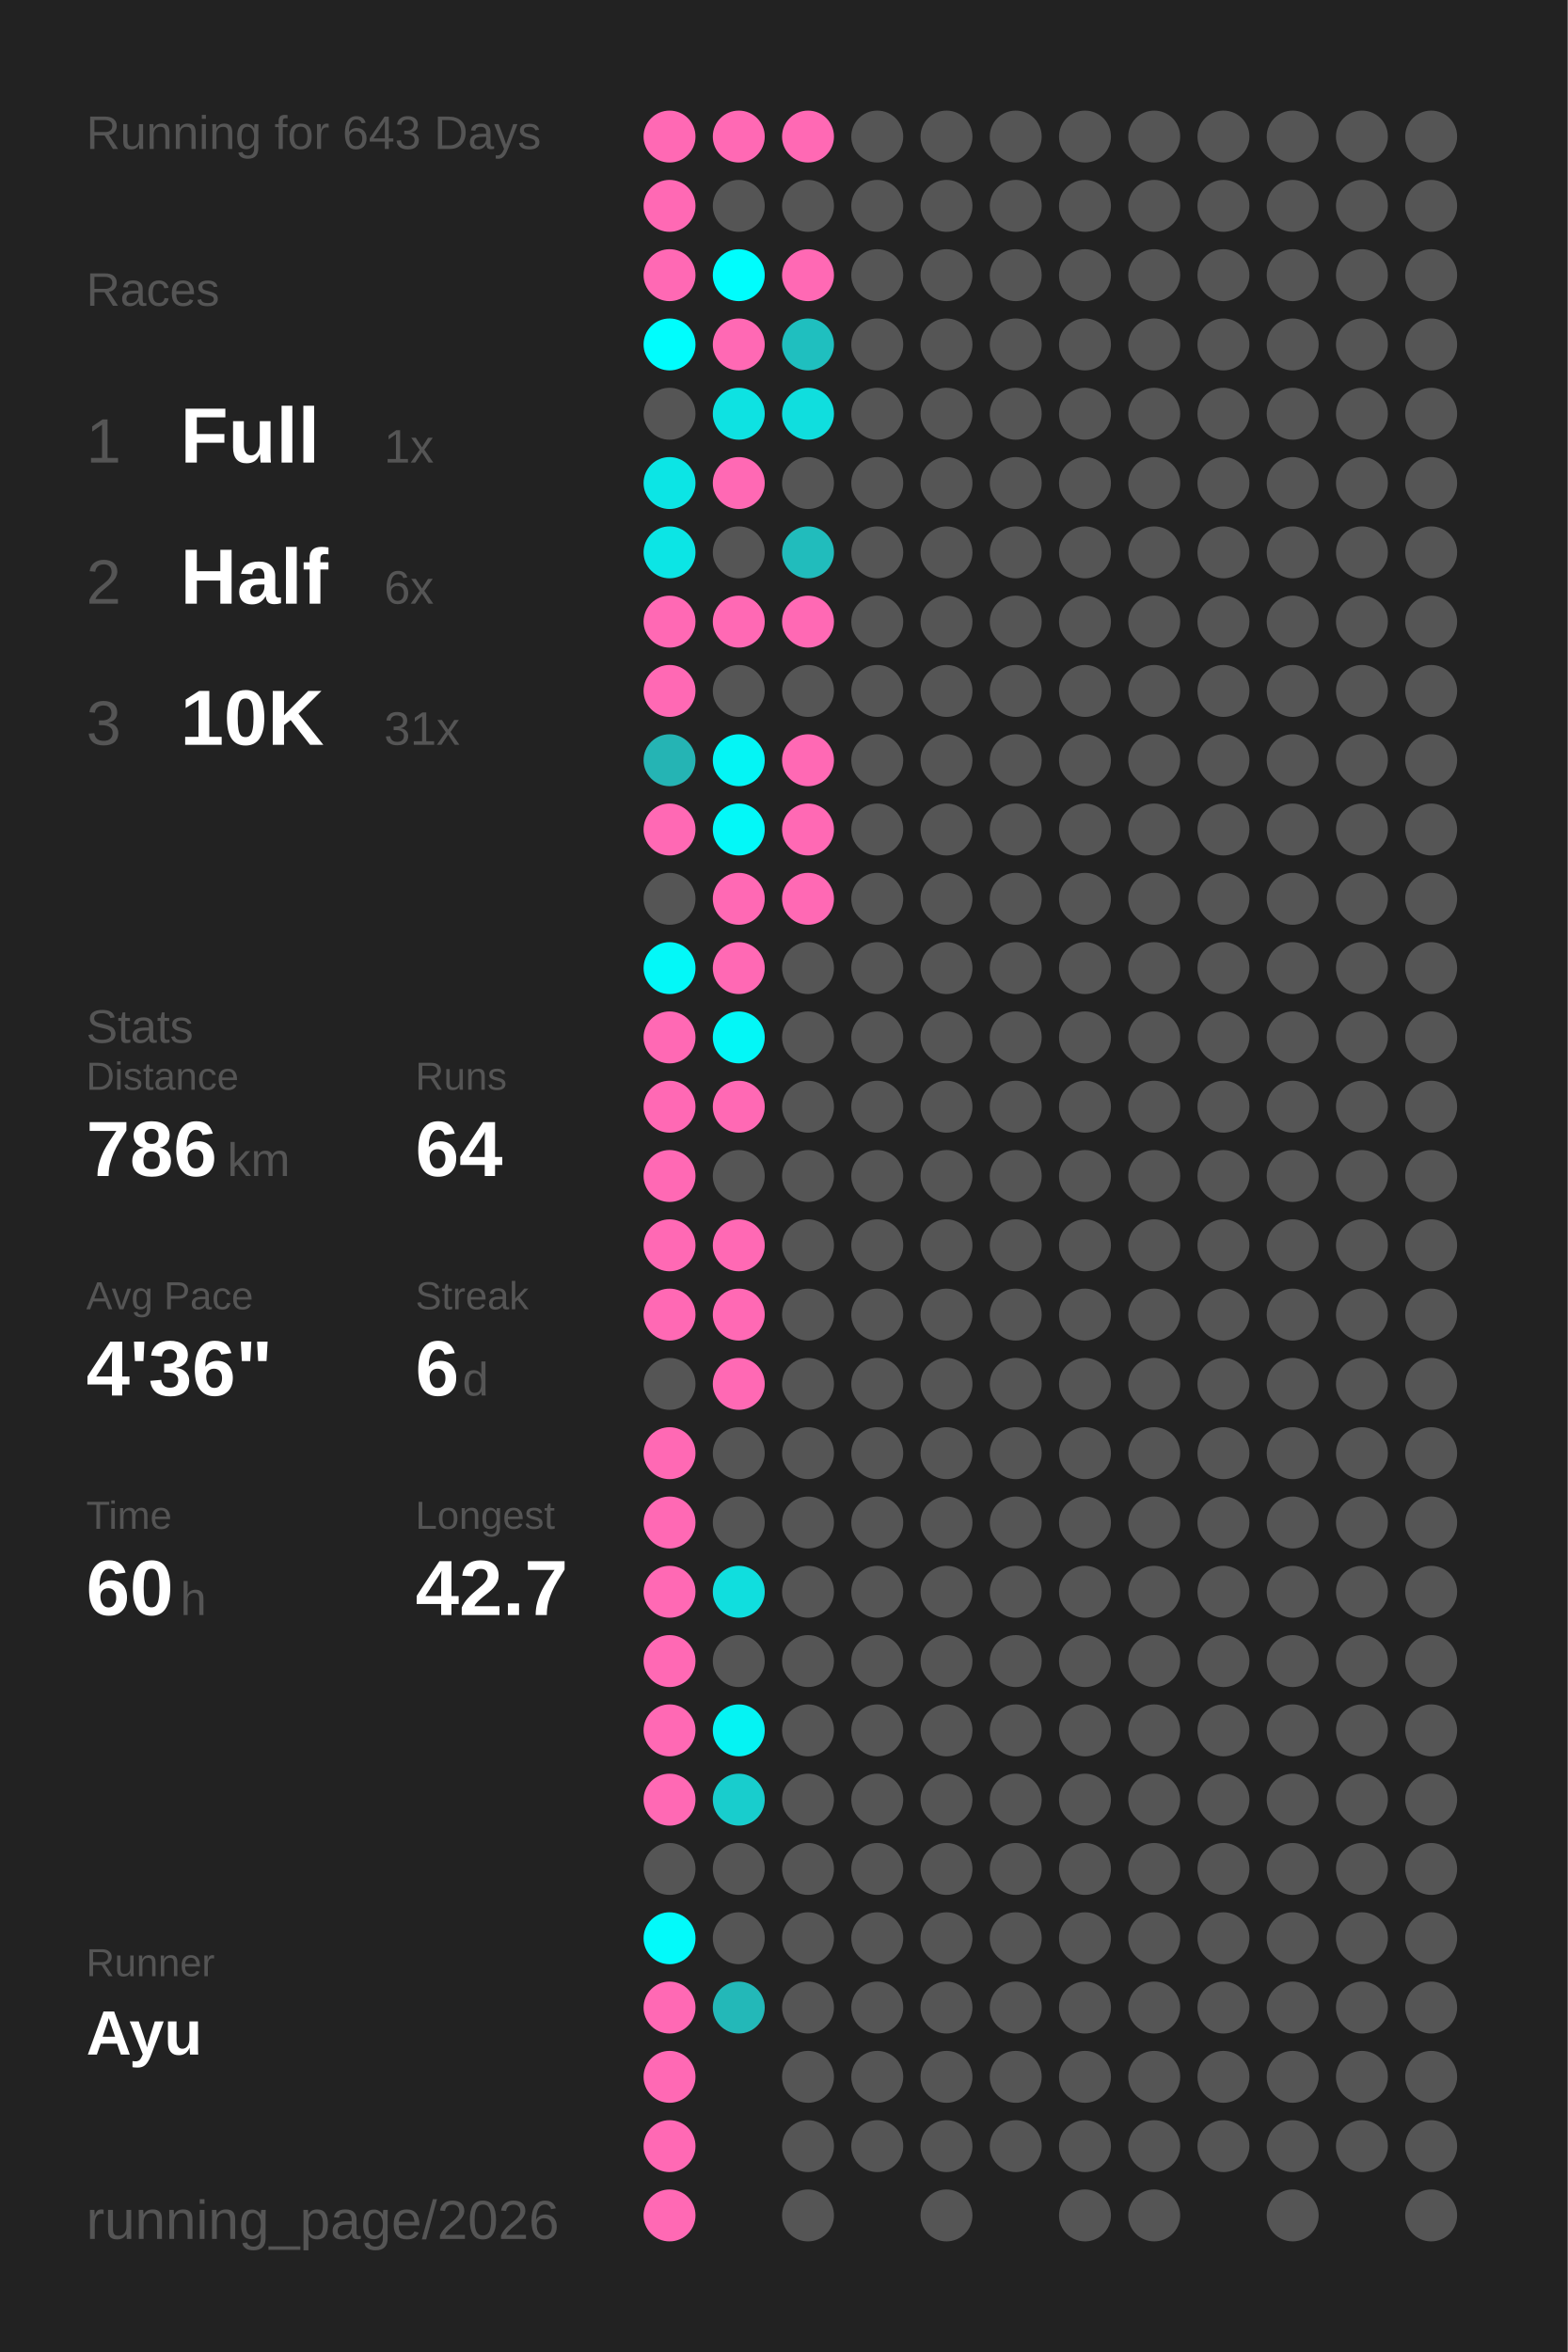
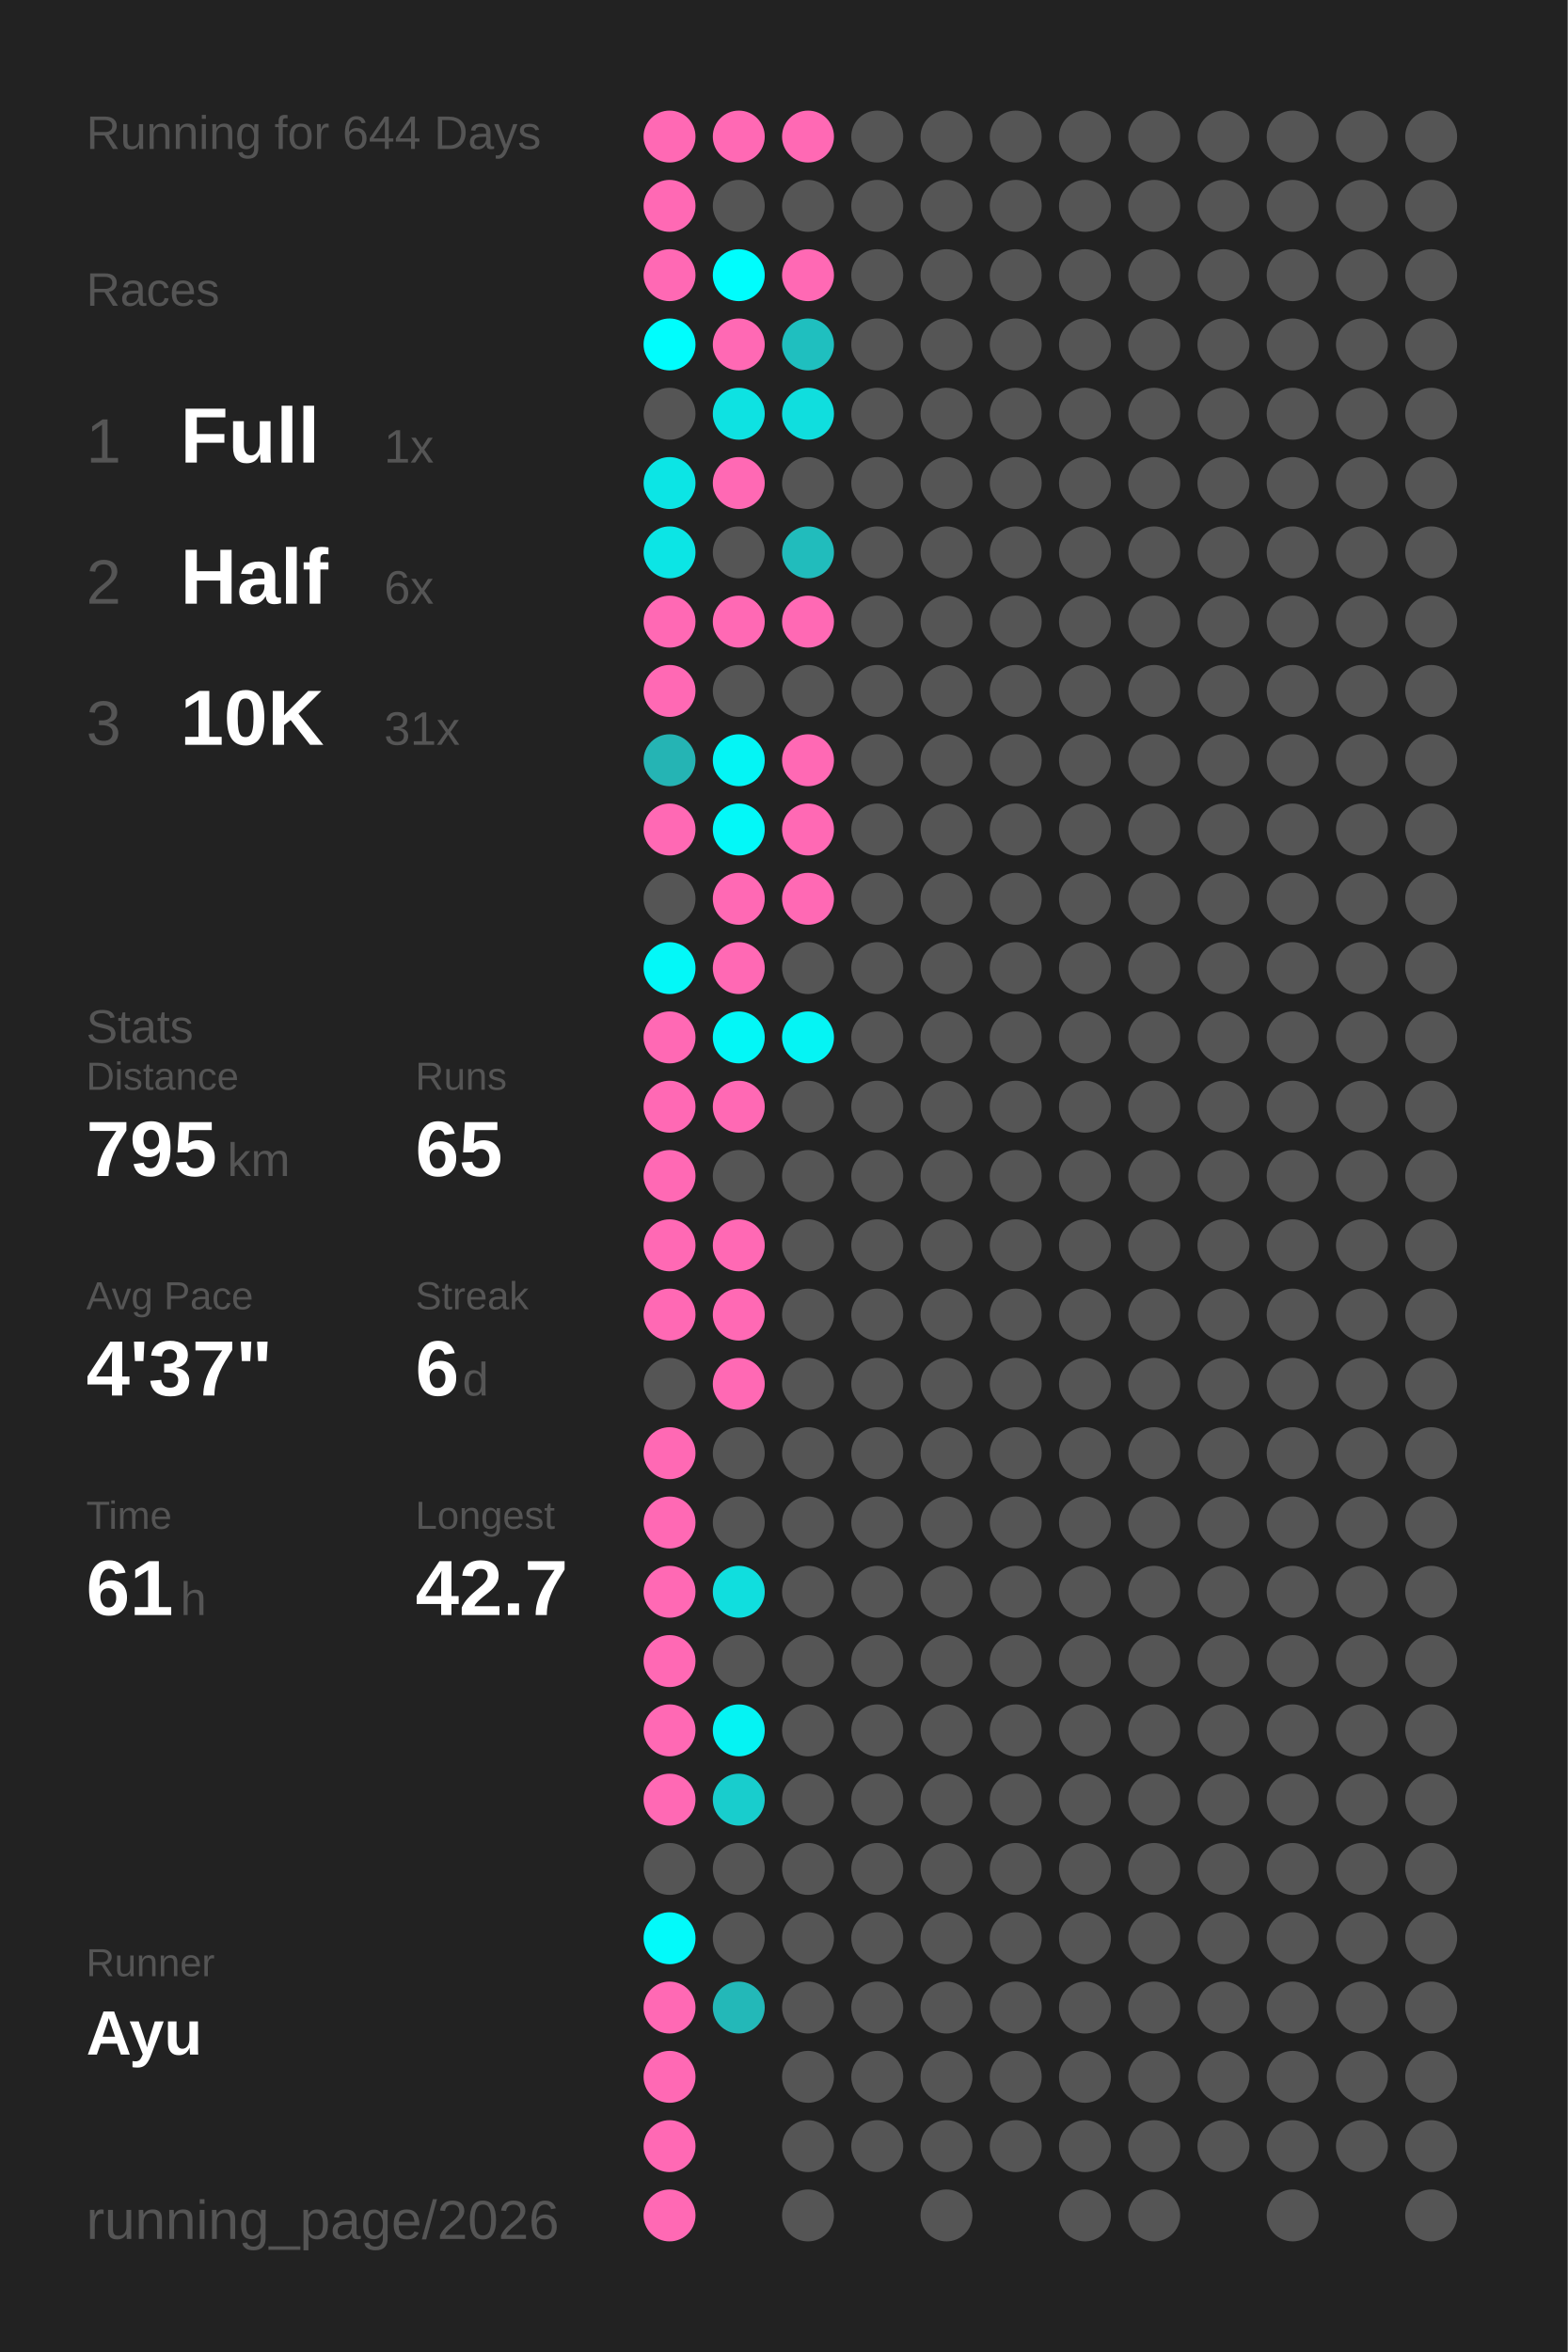
<svg xmlns="http://www.w3.org/2000/svg" baseProfile="full" height="300mm" version="1.1" viewBox="0,0,200,300" width="200mm">
  <defs />
  <rect fill="#222222" height="300" width="200" x="0" y="0" />
-   <text fill="#555555" style="font-size:6px; font-family:Arial;" x="11" y="19">Running for 643 Days</text>
+   <text fill="#555555" style="font-size:6px; font-family:Arial;" x="11" y="19">Running for 644 Days</text>
  <text fill="#555555" style="font-size:6px; font-family:Arial;" x="11" y="39">Races</text>
  <text fill="#555555" style="font-size:8px; font-family:Arial;" x="11" y="59">1</text>
  <text fill="#FFFFFF" style="font-size:10px; font-family:Arial; font-weight:bold;" x="23" y="59">Full</text>
  <text fill="#555555" style="font-size:6px; font-family:Arial;" x="49" y="59">1x</text>
  <text fill="#555555" style="font-size:8px; font-family:Arial;" x="11" y="77">2</text>
  <text fill="#FFFFFF" style="font-size:10px; font-family:Arial; font-weight:bold;" x="23" y="77">Half</text>
  <text fill="#555555" style="font-size:6px; font-family:Arial;" x="49" y="77">6x</text>
  <text fill="#555555" style="font-size:8px; font-family:Arial;" x="11" y="95">3</text>
  <text fill="#FFFFFF" style="font-size:10px; font-family:Arial; font-weight:bold;" x="23" y="95">10K</text>
  <text fill="#555555" style="font-size:6px; font-family:Arial;" x="49" y="95">31x</text>
  <text fill="#555555" style="font-size:6px; font-family:Arial;" x="11" y="133">Stats</text>
  <text fill="#555555" style="font-size:5px; font-family:Arial;" x="11" y="139">Distance</text>
-   <text fill="#FFFFFF" style="font-size:10px; font-family:Arial; font-weight:bold;" x="11" y="150">786</text>
+   <text fill="#FFFFFF" style="font-size:10px; font-family:Arial; font-weight:bold;" x="11" y="150">795</text>
  <text fill="#555555" style="font-size:6px; font-family:Arial;" x="29" y="150">km</text>
  <text fill="#555555" style="font-size:5px; font-family:Arial;" x="53" y="139">Runs</text>
-   <text fill="#FFFFFF" style="font-size:10px; font-family:Arial; font-weight:bold;" x="53" y="150">64</text>
+   <text fill="#FFFFFF" style="font-size:10px; font-family:Arial; font-weight:bold;" x="53" y="150">65</text>
  <text fill="#555555" style="font-size:5px; font-family:Arial;" x="11" y="167">Avg Pace</text>
-   <text fill="#FFFFFF" style="font-size:10px; font-family:Arial; font-weight:bold;" x="11" y="178">4'36"</text>
+   <text fill="#FFFFFF" style="font-size:10px; font-family:Arial; font-weight:bold;" x="11" y="178">4'37"</text>
  <text fill="#555555" style="font-size:5px; font-family:Arial;" x="53" y="167">Streak</text>
  <text fill="#FFFFFF" style="font-size:10px; font-family:Arial; font-weight:bold;" x="53" y="178">6</text>
  <text fill="#555555" style="font-size:6px; font-family:Arial;" x="59" y="178">d</text>
  <text fill="#555555" style="font-size:5px; font-family:Arial;" x="11" y="195">Time</text>
-   <text fill="#FFFFFF" style="font-size:10px; font-family:Arial; font-weight:bold;" x="11" y="206">60</text>
+   <text fill="#FFFFFF" style="font-size:10px; font-family:Arial; font-weight:bold;" x="11" y="206">61</text>
  <text fill="#555555" style="font-size:6px; font-family:Arial;" x="23" y="206">h</text>
  <text fill="#555555" style="font-size:5px; font-family:Arial;" x="53" y="195">Longest</text>
  <text fill="#FFFFFF" style="font-size:10px; font-family:Arial; font-weight:bold;" x="53" y="206">42.7</text>
  <text fill="#555555" style="font-size:5px; font-family:Arial;" x="11" y="252.065">Runner</text>
  <text fill="#FFFFFF" style="font-size:8px; font-family:Arial; font-weight:bold;" x="11" y="262.065">Ayu</text>
  <text fill="#555555" style="font-size:7px; font-family:Arial;" x="11" y="285.581">running_page/2026</text>
  <circle cx="85.417" cy="17.419" fill="#ff69b4" r="3.312" />
  <circle cx="85.417" cy="26.258" fill="#ff69b4" r="3.312" />
  <circle cx="85.417" cy="35.097" fill="#ff69b4" r="3.312" />
  <circle cx="85.417" cy="43.935" fill="#00fdfd" r="3.312" />
  <circle cx="85.417" cy="52.774" fill="#555555" r="3.312" />
  <circle cx="85.417" cy="61.613" fill="#0ce5e5" r="3.312" />
  <circle cx="85.417" cy="70.452" fill="#0ce5e5" r="3.312" />
  <circle cx="85.417" cy="79.29" fill="#ff69b4" r="3.312" />
  <circle cx="85.417" cy="88.129" fill="#ff69b4" r="3.312" />
  <circle cx="85.417" cy="96.968" fill="#25b4b4" r="3.312" />
  <circle cx="85.417" cy="105.806" fill="#ff69b4" r="3.312" />
  <circle cx="85.417" cy="114.645" fill="#555555" r="3.312" />
  <circle cx="85.417" cy="123.484" fill="#03f8f8" r="3.312" />
  <circle cx="85.417" cy="132.323" fill="#ff69b4" r="3.312" />
  <circle cx="85.417" cy="141.161" fill="#ff69b4" r="3.312" />
  <circle cx="85.417" cy="150" fill="#ff69b4" r="3.312" />
  <circle cx="85.417" cy="158.839" fill="#ff69b4" r="3.312" />
  <circle cx="85.417" cy="167.677" fill="#ff69b4" r="3.312" />
  <circle cx="85.417" cy="176.516" fill="#555555" r="3.312" />
  <circle cx="85.417" cy="185.355" fill="#ff69b4" r="3.312" />
  <circle cx="85.417" cy="194.194" fill="#ff69b4" r="3.312" />
  <circle cx="85.417" cy="203.032" fill="#ff69b4" r="3.312" />
  <circle cx="85.417" cy="211.871" fill="#ff69b4" r="3.312" />
  <circle cx="85.417" cy="220.71" fill="#ff69b4" r="3.312" />
  <circle cx="85.417" cy="229.548" fill="#ff69b4" r="3.312" />
  <circle cx="85.417" cy="238.387" fill="#555555" r="3.312" />
  <circle cx="85.417" cy="247.226" fill="#02fafa" r="3.312" />
  <circle cx="85.417" cy="256.065" fill="#ff69b4" r="3.312" />
  <circle cx="85.417" cy="264.903" fill="#ff69b4" r="3.312" />
  <circle cx="85.417" cy="273.742" fill="#ff69b4" r="3.312" />
  <circle cx="85.417" cy="282.581" fill="#ff69b4" r="3.312" />
  <circle cx="94.25" cy="17.419" fill="#ff69b4" r="3.312" />
  <circle cx="94.25" cy="26.258" fill="#555555" r="3.312" />
  <circle cx="94.25" cy="35.097" fill="#00fdfd" r="3.312" />
  <circle cx="94.25" cy="43.935" fill="#ff69b4" r="3.312" />
  <circle cx="94.25" cy="52.774" fill="#0ee2e2" r="3.312" />
  <circle cx="94.25" cy="61.613" fill="#ff69b4" r="3.312" />
  <circle cx="94.25" cy="70.452" fill="#555555" r="3.312" />
  <circle cx="94.25" cy="79.29" fill="#ff69b4" r="3.312" />
  <circle cx="94.25" cy="88.129" fill="#555555" r="3.312" />
  <circle cx="94.25" cy="96.968" fill="#04f5f5" r="3.312" />
  <circle cx="94.25" cy="105.806" fill="#03f8f8" r="3.312" />
  <circle cx="94.25" cy="114.645" fill="#ff69b4" r="3.312" />
  <circle cx="94.25" cy="123.484" fill="#ff69b4" r="3.312" />
  <circle cx="94.25" cy="132.323" fill="#03f7f7" r="3.312" />
  <circle cx="94.25" cy="141.161" fill="#ff69b4" r="3.312" />
  <circle cx="94.25" cy="150" fill="#555555" r="3.312" />
  <circle cx="94.25" cy="158.839" fill="#ff69b4" r="3.312" />
  <circle cx="94.25" cy="167.677" fill="#ff69b4" r="3.312" />
  <circle cx="94.25" cy="176.516" fill="#ff69b4" r="3.312" />
  <circle cx="94.25" cy="185.355" fill="#555555" r="3.312" />
  <circle cx="94.25" cy="194.194" fill="#555555" r="3.312" />
  <circle cx="94.25" cy="203.032" fill="#10dede" r="3.312" />
  <circle cx="94.25" cy="211.871" fill="#555555" r="3.312" />
  <circle cx="94.25" cy="220.71" fill="#05f3f3" r="3.312" />
  <circle cx="94.25" cy="229.548" fill="#18cdcd" r="3.312" />
  <circle cx="94.25" cy="238.387" fill="#555555" r="3.312" />
  <circle cx="94.25" cy="247.226" fill="#555555" r="3.312" />
  <circle cx="94.25" cy="256.065" fill="#23b8b8" r="3.312" />
  <circle cx="103.083" cy="17.419" fill="#ff69b4" r="3.312" />
  <circle cx="103.083" cy="26.258" fill="#555555" r="3.312" />
  <circle cx="103.083" cy="35.097" fill="#ff69b4" r="3.312" />
  <circle cx="103.083" cy="43.935" fill="#1fbfbf" r="3.312" />
  <circle cx="103.083" cy="52.774" fill="#10dede" r="3.312" />
  <circle cx="103.083" cy="61.613" fill="#555555" r="3.312" />
  <circle cx="103.083" cy="70.452" fill="#21bcbc" r="3.312" />
  <circle cx="103.083" cy="79.29" fill="#ff69b4" r="3.312" />
  <circle cx="103.083" cy="88.129" fill="#555555" r="3.312" />
  <circle cx="103.083" cy="96.968" fill="#ff69b4" r="3.312" />
  <circle cx="103.083" cy="105.806" fill="#ff69b4" r="3.312" />
  <circle cx="103.083" cy="114.645" fill="#ff69b4" r="3.312" />
  <circle cx="103.083" cy="123.484" fill="#555555" r="3.312" />
-   <circle cx="103.083" cy="132.323" fill="#555555" r="3.312" />
+   <circle cx="103.083" cy="132.323" fill="#05f4f4" r="3.312" />
  <circle cx="103.083" cy="141.161" fill="#555555" r="3.312" />
  <circle cx="103.083" cy="150" fill="#555555" r="3.312" />
  <circle cx="103.083" cy="158.839" fill="#555555" r="3.312" />
  <circle cx="103.083" cy="167.677" fill="#555555" r="3.312" />
  <circle cx="103.083" cy="176.516" fill="#555555" r="3.312" />
  <circle cx="103.083" cy="185.355" fill="#555555" r="3.312" />
  <circle cx="103.083" cy="194.194" fill="#555555" r="3.312" />
  <circle cx="103.083" cy="203.032" fill="#555555" r="3.312" />
  <circle cx="103.083" cy="211.871" fill="#555555" r="3.312" />
  <circle cx="103.083" cy="220.71" fill="#555555" r="3.312" />
  <circle cx="103.083" cy="229.548" fill="#555555" r="3.312" />
  <circle cx="103.083" cy="238.387" fill="#555555" r="3.312" />
  <circle cx="103.083" cy="247.226" fill="#555555" r="3.312" />
  <circle cx="103.083" cy="256.065" fill="#555555" r="3.312" />
  <circle cx="103.083" cy="264.903" fill="#555555" r="3.312" />
  <circle cx="103.083" cy="273.742" fill="#555555" r="3.312" />
  <circle cx="103.083" cy="282.581" fill="#555555" r="3.312" />
  <circle cx="111.917" cy="17.419" fill="#555555" r="3.312" />
  <circle cx="111.917" cy="26.258" fill="#555555" r="3.312" />
  <circle cx="111.917" cy="35.097" fill="#555555" r="3.312" />
  <circle cx="111.917" cy="43.935" fill="#555555" r="3.312" />
  <circle cx="111.917" cy="52.774" fill="#555555" r="3.312" />
  <circle cx="111.917" cy="61.613" fill="#555555" r="3.312" />
  <circle cx="111.917" cy="70.452" fill="#555555" r="3.312" />
  <circle cx="111.917" cy="79.29" fill="#555555" r="3.312" />
  <circle cx="111.917" cy="88.129" fill="#555555" r="3.312" />
  <circle cx="111.917" cy="96.968" fill="#555555" r="3.312" />
  <circle cx="111.917" cy="105.806" fill="#555555" r="3.312" />
  <circle cx="111.917" cy="114.645" fill="#555555" r="3.312" />
  <circle cx="111.917" cy="123.484" fill="#555555" r="3.312" />
  <circle cx="111.917" cy="132.323" fill="#555555" r="3.312" />
  <circle cx="111.917" cy="141.161" fill="#555555" r="3.312" />
  <circle cx="111.917" cy="150" fill="#555555" r="3.312" />
  <circle cx="111.917" cy="158.839" fill="#555555" r="3.312" />
  <circle cx="111.917" cy="167.677" fill="#555555" r="3.312" />
  <circle cx="111.917" cy="176.516" fill="#555555" r="3.312" />
  <circle cx="111.917" cy="185.355" fill="#555555" r="3.312" />
  <circle cx="111.917" cy="194.194" fill="#555555" r="3.312" />
  <circle cx="111.917" cy="203.032" fill="#555555" r="3.312" />
  <circle cx="111.917" cy="211.871" fill="#555555" r="3.312" />
  <circle cx="111.917" cy="220.71" fill="#555555" r="3.312" />
  <circle cx="111.917" cy="229.548" fill="#555555" r="3.312" />
  <circle cx="111.917" cy="238.387" fill="#555555" r="3.312" />
  <circle cx="111.917" cy="247.226" fill="#555555" r="3.312" />
  <circle cx="111.917" cy="256.065" fill="#555555" r="3.312" />
  <circle cx="111.917" cy="264.903" fill="#555555" r="3.312" />
  <circle cx="111.917" cy="273.742" fill="#555555" r="3.312" />
  <circle cx="120.75" cy="17.419" fill="#555555" r="3.312" />
  <circle cx="120.75" cy="26.258" fill="#555555" r="3.312" />
  <circle cx="120.75" cy="35.097" fill="#555555" r="3.312" />
  <circle cx="120.75" cy="43.935" fill="#555555" r="3.312" />
  <circle cx="120.75" cy="52.774" fill="#555555" r="3.312" />
  <circle cx="120.75" cy="61.613" fill="#555555" r="3.312" />
  <circle cx="120.75" cy="70.452" fill="#555555" r="3.312" />
  <circle cx="120.75" cy="79.29" fill="#555555" r="3.312" />
  <circle cx="120.75" cy="88.129" fill="#555555" r="3.312" />
  <circle cx="120.75" cy="96.968" fill="#555555" r="3.312" />
  <circle cx="120.75" cy="105.806" fill="#555555" r="3.312" />
  <circle cx="120.75" cy="114.645" fill="#555555" r="3.312" />
  <circle cx="120.75" cy="123.484" fill="#555555" r="3.312" />
  <circle cx="120.75" cy="132.323" fill="#555555" r="3.312" />
  <circle cx="120.75" cy="141.161" fill="#555555" r="3.312" />
  <circle cx="120.75" cy="150" fill="#555555" r="3.312" />
  <circle cx="120.75" cy="158.839" fill="#555555" r="3.312" />
  <circle cx="120.75" cy="167.677" fill="#555555" r="3.312" />
  <circle cx="120.75" cy="176.516" fill="#555555" r="3.312" />
  <circle cx="120.75" cy="185.355" fill="#555555" r="3.312" />
  <circle cx="120.75" cy="194.194" fill="#555555" r="3.312" />
  <circle cx="120.75" cy="203.032" fill="#555555" r="3.312" />
  <circle cx="120.75" cy="211.871" fill="#555555" r="3.312" />
  <circle cx="120.75" cy="220.71" fill="#555555" r="3.312" />
  <circle cx="120.75" cy="229.548" fill="#555555" r="3.312" />
  <circle cx="120.75" cy="238.387" fill="#555555" r="3.312" />
  <circle cx="120.75" cy="247.226" fill="#555555" r="3.312" />
  <circle cx="120.75" cy="256.065" fill="#555555" r="3.312" />
  <circle cx="120.75" cy="264.903" fill="#555555" r="3.312" />
  <circle cx="120.75" cy="273.742" fill="#555555" r="3.312" />
  <circle cx="120.75" cy="282.581" fill="#555555" r="3.312" />
  <circle cx="129.583" cy="17.419" fill="#555555" r="3.312" />
  <circle cx="129.583" cy="26.258" fill="#555555" r="3.312" />
  <circle cx="129.583" cy="35.097" fill="#555555" r="3.312" />
  <circle cx="129.583" cy="43.935" fill="#555555" r="3.312" />
  <circle cx="129.583" cy="52.774" fill="#555555" r="3.312" />
  <circle cx="129.583" cy="61.613" fill="#555555" r="3.312" />
  <circle cx="129.583" cy="70.452" fill="#555555" r="3.312" />
  <circle cx="129.583" cy="79.29" fill="#555555" r="3.312" />
  <circle cx="129.583" cy="88.129" fill="#555555" r="3.312" />
  <circle cx="129.583" cy="96.968" fill="#555555" r="3.312" />
  <circle cx="129.583" cy="105.806" fill="#555555" r="3.312" />
  <circle cx="129.583" cy="114.645" fill="#555555" r="3.312" />
  <circle cx="129.583" cy="123.484" fill="#555555" r="3.312" />
  <circle cx="129.583" cy="132.323" fill="#555555" r="3.312" />
  <circle cx="129.583" cy="141.161" fill="#555555" r="3.312" />
  <circle cx="129.583" cy="150" fill="#555555" r="3.312" />
  <circle cx="129.583" cy="158.839" fill="#555555" r="3.312" />
  <circle cx="129.583" cy="167.677" fill="#555555" r="3.312" />
  <circle cx="129.583" cy="176.516" fill="#555555" r="3.312" />
  <circle cx="129.583" cy="185.355" fill="#555555" r="3.312" />
  <circle cx="129.583" cy="194.194" fill="#555555" r="3.312" />
  <circle cx="129.583" cy="203.032" fill="#555555" r="3.312" />
  <circle cx="129.583" cy="211.871" fill="#555555" r="3.312" />
  <circle cx="129.583" cy="220.71" fill="#555555" r="3.312" />
  <circle cx="129.583" cy="229.548" fill="#555555" r="3.312" />
  <circle cx="129.583" cy="238.387" fill="#555555" r="3.312" />
  <circle cx="129.583" cy="247.226" fill="#555555" r="3.312" />
  <circle cx="129.583" cy="256.065" fill="#555555" r="3.312" />
  <circle cx="129.583" cy="264.903" fill="#555555" r="3.312" />
  <circle cx="129.583" cy="273.742" fill="#555555" r="3.312" />
  <circle cx="138.417" cy="17.419" fill="#555555" r="3.312" />
  <circle cx="138.417" cy="26.258" fill="#555555" r="3.312" />
  <circle cx="138.417" cy="35.097" fill="#555555" r="3.312" />
  <circle cx="138.417" cy="43.935" fill="#555555" r="3.312" />
  <circle cx="138.417" cy="52.774" fill="#555555" r="3.312" />
  <circle cx="138.417" cy="61.613" fill="#555555" r="3.312" />
  <circle cx="138.417" cy="70.452" fill="#555555" r="3.312" />
  <circle cx="138.417" cy="79.29" fill="#555555" r="3.312" />
  <circle cx="138.417" cy="88.129" fill="#555555" r="3.312" />
  <circle cx="138.417" cy="96.968" fill="#555555" r="3.312" />
  <circle cx="138.417" cy="105.806" fill="#555555" r="3.312" />
  <circle cx="138.417" cy="114.645" fill="#555555" r="3.312" />
  <circle cx="138.417" cy="123.484" fill="#555555" r="3.312" />
  <circle cx="138.417" cy="132.323" fill="#555555" r="3.312" />
  <circle cx="138.417" cy="141.161" fill="#555555" r="3.312" />
  <circle cx="138.417" cy="150" fill="#555555" r="3.312" />
  <circle cx="138.417" cy="158.839" fill="#555555" r="3.312" />
  <circle cx="138.417" cy="167.677" fill="#555555" r="3.312" />
  <circle cx="138.417" cy="176.516" fill="#555555" r="3.312" />
  <circle cx="138.417" cy="185.355" fill="#555555" r="3.312" />
  <circle cx="138.417" cy="194.194" fill="#555555" r="3.312" />
  <circle cx="138.417" cy="203.032" fill="#555555" r="3.312" />
  <circle cx="138.417" cy="211.871" fill="#555555" r="3.312" />
  <circle cx="138.417" cy="220.71" fill="#555555" r="3.312" />
  <circle cx="138.417" cy="229.548" fill="#555555" r="3.312" />
  <circle cx="138.417" cy="238.387" fill="#555555" r="3.312" />
  <circle cx="138.417" cy="247.226" fill="#555555" r="3.312" />
  <circle cx="138.417" cy="256.065" fill="#555555" r="3.312" />
  <circle cx="138.417" cy="264.903" fill="#555555" r="3.312" />
  <circle cx="138.417" cy="273.742" fill="#555555" r="3.312" />
  <circle cx="138.417" cy="282.581" fill="#555555" r="3.312" />
  <circle cx="147.25" cy="17.419" fill="#555555" r="3.312" />
  <circle cx="147.25" cy="26.258" fill="#555555" r="3.312" />
  <circle cx="147.25" cy="35.097" fill="#555555" r="3.312" />
  <circle cx="147.25" cy="43.935" fill="#555555" r="3.312" />
  <circle cx="147.25" cy="52.774" fill="#555555" r="3.312" />
  <circle cx="147.25" cy="61.613" fill="#555555" r="3.312" />
  <circle cx="147.25" cy="70.452" fill="#555555" r="3.312" />
  <circle cx="147.25" cy="79.29" fill="#555555" r="3.312" />
  <circle cx="147.25" cy="88.129" fill="#555555" r="3.312" />
  <circle cx="147.25" cy="96.968" fill="#555555" r="3.312" />
  <circle cx="147.25" cy="105.806" fill="#555555" r="3.312" />
  <circle cx="147.25" cy="114.645" fill="#555555" r="3.312" />
  <circle cx="147.25" cy="123.484" fill="#555555" r="3.312" />
  <circle cx="147.25" cy="132.323" fill="#555555" r="3.312" />
  <circle cx="147.25" cy="141.161" fill="#555555" r="3.312" />
  <circle cx="147.25" cy="150" fill="#555555" r="3.312" />
  <circle cx="147.25" cy="158.839" fill="#555555" r="3.312" />
  <circle cx="147.25" cy="167.677" fill="#555555" r="3.312" />
  <circle cx="147.25" cy="176.516" fill="#555555" r="3.312" />
  <circle cx="147.25" cy="185.355" fill="#555555" r="3.312" />
  <circle cx="147.25" cy="194.194" fill="#555555" r="3.312" />
  <circle cx="147.25" cy="203.032" fill="#555555" r="3.312" />
  <circle cx="147.25" cy="211.871" fill="#555555" r="3.312" />
  <circle cx="147.25" cy="220.71" fill="#555555" r="3.312" />
  <circle cx="147.25" cy="229.548" fill="#555555" r="3.312" />
  <circle cx="147.25" cy="238.387" fill="#555555" r="3.312" />
  <circle cx="147.25" cy="247.226" fill="#555555" r="3.312" />
  <circle cx="147.25" cy="256.065" fill="#555555" r="3.312" />
  <circle cx="147.25" cy="264.903" fill="#555555" r="3.312" />
  <circle cx="147.25" cy="273.742" fill="#555555" r="3.312" />
  <circle cx="147.25" cy="282.581" fill="#555555" r="3.312" />
  <circle cx="156.083" cy="17.419" fill="#555555" r="3.312" />
  <circle cx="156.083" cy="26.258" fill="#555555" r="3.312" />
  <circle cx="156.083" cy="35.097" fill="#555555" r="3.312" />
  <circle cx="156.083" cy="43.935" fill="#555555" r="3.312" />
  <circle cx="156.083" cy="52.774" fill="#555555" r="3.312" />
  <circle cx="156.083" cy="61.613" fill="#555555" r="3.312" />
  <circle cx="156.083" cy="70.452" fill="#555555" r="3.312" />
  <circle cx="156.083" cy="79.29" fill="#555555" r="3.312" />
  <circle cx="156.083" cy="88.129" fill="#555555" r="3.312" />
  <circle cx="156.083" cy="96.968" fill="#555555" r="3.312" />
  <circle cx="156.083" cy="105.806" fill="#555555" r="3.312" />
  <circle cx="156.083" cy="114.645" fill="#555555" r="3.312" />
  <circle cx="156.083" cy="123.484" fill="#555555" r="3.312" />
  <circle cx="156.083" cy="132.323" fill="#555555" r="3.312" />
  <circle cx="156.083" cy="141.161" fill="#555555" r="3.312" />
  <circle cx="156.083" cy="150" fill="#555555" r="3.312" />
  <circle cx="156.083" cy="158.839" fill="#555555" r="3.312" />
  <circle cx="156.083" cy="167.677" fill="#555555" r="3.312" />
  <circle cx="156.083" cy="176.516" fill="#555555" r="3.312" />
  <circle cx="156.083" cy="185.355" fill="#555555" r="3.312" />
  <circle cx="156.083" cy="194.194" fill="#555555" r="3.312" />
  <circle cx="156.083" cy="203.032" fill="#555555" r="3.312" />
  <circle cx="156.083" cy="211.871" fill="#555555" r="3.312" />
  <circle cx="156.083" cy="220.71" fill="#555555" r="3.312" />
  <circle cx="156.083" cy="229.548" fill="#555555" r="3.312" />
  <circle cx="156.083" cy="238.387" fill="#555555" r="3.312" />
  <circle cx="156.083" cy="247.226" fill="#555555" r="3.312" />
  <circle cx="156.083" cy="256.065" fill="#555555" r="3.312" />
  <circle cx="156.083" cy="264.903" fill="#555555" r="3.312" />
  <circle cx="156.083" cy="273.742" fill="#555555" r="3.312" />
  <circle cx="164.917" cy="17.419" fill="#555555" r="3.312" />
  <circle cx="164.917" cy="26.258" fill="#555555" r="3.312" />
  <circle cx="164.917" cy="35.097" fill="#555555" r="3.312" />
  <circle cx="164.917" cy="43.935" fill="#555555" r="3.312" />
  <circle cx="164.917" cy="52.774" fill="#555555" r="3.312" />
  <circle cx="164.917" cy="61.613" fill="#555555" r="3.312" />
  <circle cx="164.917" cy="70.452" fill="#555555" r="3.312" />
  <circle cx="164.917" cy="79.29" fill="#555555" r="3.312" />
  <circle cx="164.917" cy="88.129" fill="#555555" r="3.312" />
  <circle cx="164.917" cy="96.968" fill="#555555" r="3.312" />
  <circle cx="164.917" cy="105.806" fill="#555555" r="3.312" />
  <circle cx="164.917" cy="114.645" fill="#555555" r="3.312" />
  <circle cx="164.917" cy="123.484" fill="#555555" r="3.312" />
  <circle cx="164.917" cy="132.323" fill="#555555" r="3.312" />
  <circle cx="164.917" cy="141.161" fill="#555555" r="3.312" />
  <circle cx="164.917" cy="150" fill="#555555" r="3.312" />
  <circle cx="164.917" cy="158.839" fill="#555555" r="3.312" />
  <circle cx="164.917" cy="167.677" fill="#555555" r="3.312" />
  <circle cx="164.917" cy="176.516" fill="#555555" r="3.312" />
  <circle cx="164.917" cy="185.355" fill="#555555" r="3.312" />
  <circle cx="164.917" cy="194.194" fill="#555555" r="3.312" />
  <circle cx="164.917" cy="203.032" fill="#555555" r="3.312" />
  <circle cx="164.917" cy="211.871" fill="#555555" r="3.312" />
  <circle cx="164.917" cy="220.71" fill="#555555" r="3.312" />
  <circle cx="164.917" cy="229.548" fill="#555555" r="3.312" />
  <circle cx="164.917" cy="238.387" fill="#555555" r="3.312" />
  <circle cx="164.917" cy="247.226" fill="#555555" r="3.312" />
  <circle cx="164.917" cy="256.065" fill="#555555" r="3.312" />
  <circle cx="164.917" cy="264.903" fill="#555555" r="3.312" />
  <circle cx="164.917" cy="273.742" fill="#555555" r="3.312" />
  <circle cx="164.917" cy="282.581" fill="#555555" r="3.312" />
  <circle cx="173.75" cy="17.419" fill="#555555" r="3.312" />
  <circle cx="173.75" cy="26.258" fill="#555555" r="3.312" />
  <circle cx="173.75" cy="35.097" fill="#555555" r="3.312" />
  <circle cx="173.75" cy="43.935" fill="#555555" r="3.312" />
  <circle cx="173.75" cy="52.774" fill="#555555" r="3.312" />
  <circle cx="173.75" cy="61.613" fill="#555555" r="3.312" />
  <circle cx="173.75" cy="70.452" fill="#555555" r="3.312" />
  <circle cx="173.75" cy="79.29" fill="#555555" r="3.312" />
  <circle cx="173.75" cy="88.129" fill="#555555" r="3.312" />
  <circle cx="173.75" cy="96.968" fill="#555555" r="3.312" />
  <circle cx="173.75" cy="105.806" fill="#555555" r="3.312" />
  <circle cx="173.75" cy="114.645" fill="#555555" r="3.312" />
  <circle cx="173.75" cy="123.484" fill="#555555" r="3.312" />
  <circle cx="173.75" cy="132.323" fill="#555555" r="3.312" />
  <circle cx="173.75" cy="141.161" fill="#555555" r="3.312" />
  <circle cx="173.75" cy="150" fill="#555555" r="3.312" />
  <circle cx="173.75" cy="158.839" fill="#555555" r="3.312" />
  <circle cx="173.75" cy="167.677" fill="#555555" r="3.312" />
  <circle cx="173.75" cy="176.516" fill="#555555" r="3.312" />
  <circle cx="173.75" cy="185.355" fill="#555555" r="3.312" />
  <circle cx="173.75" cy="194.194" fill="#555555" r="3.312" />
  <circle cx="173.75" cy="203.032" fill="#555555" r="3.312" />
  <circle cx="173.75" cy="211.871" fill="#555555" r="3.312" />
  <circle cx="173.75" cy="220.71" fill="#555555" r="3.312" />
  <circle cx="173.75" cy="229.548" fill="#555555" r="3.312" />
  <circle cx="173.75" cy="238.387" fill="#555555" r="3.312" />
  <circle cx="173.75" cy="247.226" fill="#555555" r="3.312" />
  <circle cx="173.75" cy="256.065" fill="#555555" r="3.312" />
  <circle cx="173.75" cy="264.903" fill="#555555" r="3.312" />
  <circle cx="173.75" cy="273.742" fill="#555555" r="3.312" />
  <circle cx="182.583" cy="17.419" fill="#555555" r="3.312" />
  <circle cx="182.583" cy="26.258" fill="#555555" r="3.312" />
  <circle cx="182.583" cy="35.097" fill="#555555" r="3.312" />
  <circle cx="182.583" cy="43.935" fill="#555555" r="3.312" />
  <circle cx="182.583" cy="52.774" fill="#555555" r="3.312" />
  <circle cx="182.583" cy="61.613" fill="#555555" r="3.312" />
  <circle cx="182.583" cy="70.452" fill="#555555" r="3.312" />
  <circle cx="182.583" cy="79.29" fill="#555555" r="3.312" />
  <circle cx="182.583" cy="88.129" fill="#555555" r="3.312" />
  <circle cx="182.583" cy="96.968" fill="#555555" r="3.312" />
  <circle cx="182.583" cy="105.806" fill="#555555" r="3.312" />
  <circle cx="182.583" cy="114.645" fill="#555555" r="3.312" />
  <circle cx="182.583" cy="123.484" fill="#555555" r="3.312" />
  <circle cx="182.583" cy="132.323" fill="#555555" r="3.312" />
  <circle cx="182.583" cy="141.161" fill="#555555" r="3.312" />
  <circle cx="182.583" cy="150" fill="#555555" r="3.312" />
  <circle cx="182.583" cy="158.839" fill="#555555" r="3.312" />
  <circle cx="182.583" cy="167.677" fill="#555555" r="3.312" />
  <circle cx="182.583" cy="176.516" fill="#555555" r="3.312" />
  <circle cx="182.583" cy="185.355" fill="#555555" r="3.312" />
  <circle cx="182.583" cy="194.194" fill="#555555" r="3.312" />
  <circle cx="182.583" cy="203.032" fill="#555555" r="3.312" />
  <circle cx="182.583" cy="211.871" fill="#555555" r="3.312" />
  <circle cx="182.583" cy="220.71" fill="#555555" r="3.312" />
  <circle cx="182.583" cy="229.548" fill="#555555" r="3.312" />
  <circle cx="182.583" cy="238.387" fill="#555555" r="3.312" />
  <circle cx="182.583" cy="247.226" fill="#555555" r="3.312" />
  <circle cx="182.583" cy="256.065" fill="#555555" r="3.312" />
  <circle cx="182.583" cy="264.903" fill="#555555" r="3.312" />
  <circle cx="182.583" cy="273.742" fill="#555555" r="3.312" />
  <circle cx="182.583" cy="282.581" fill="#555555" r="3.312" />
</svg>
